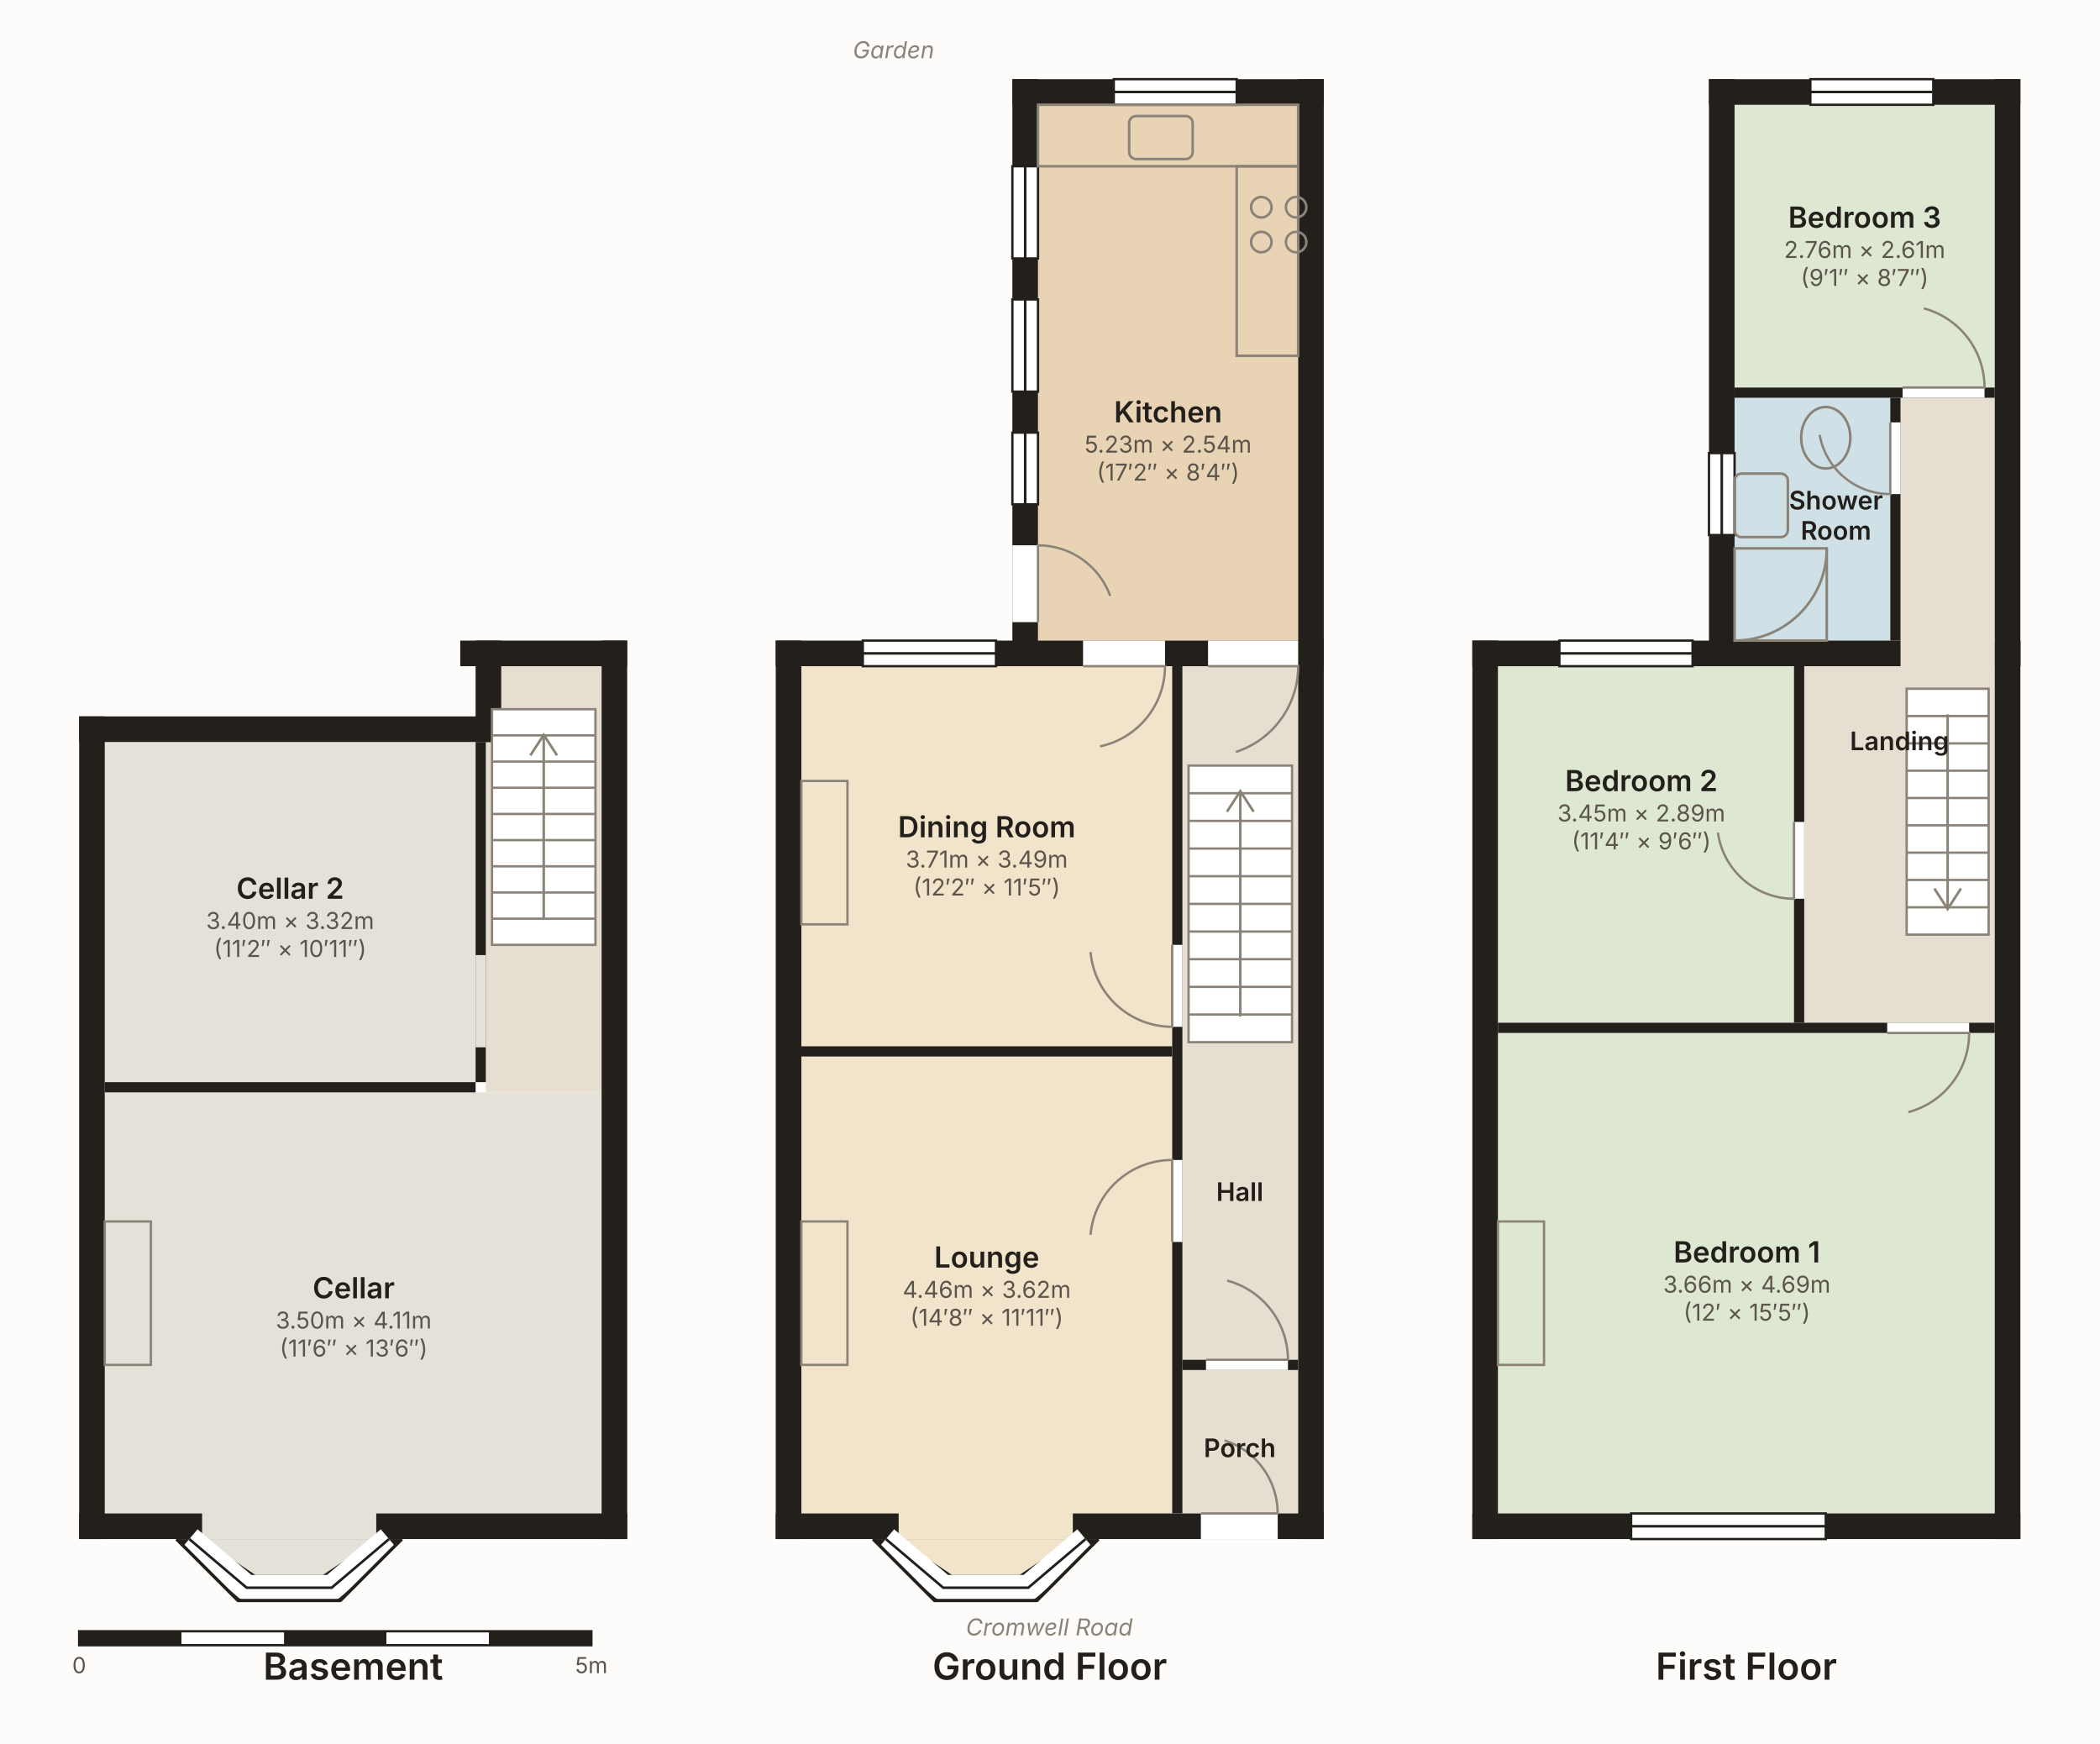
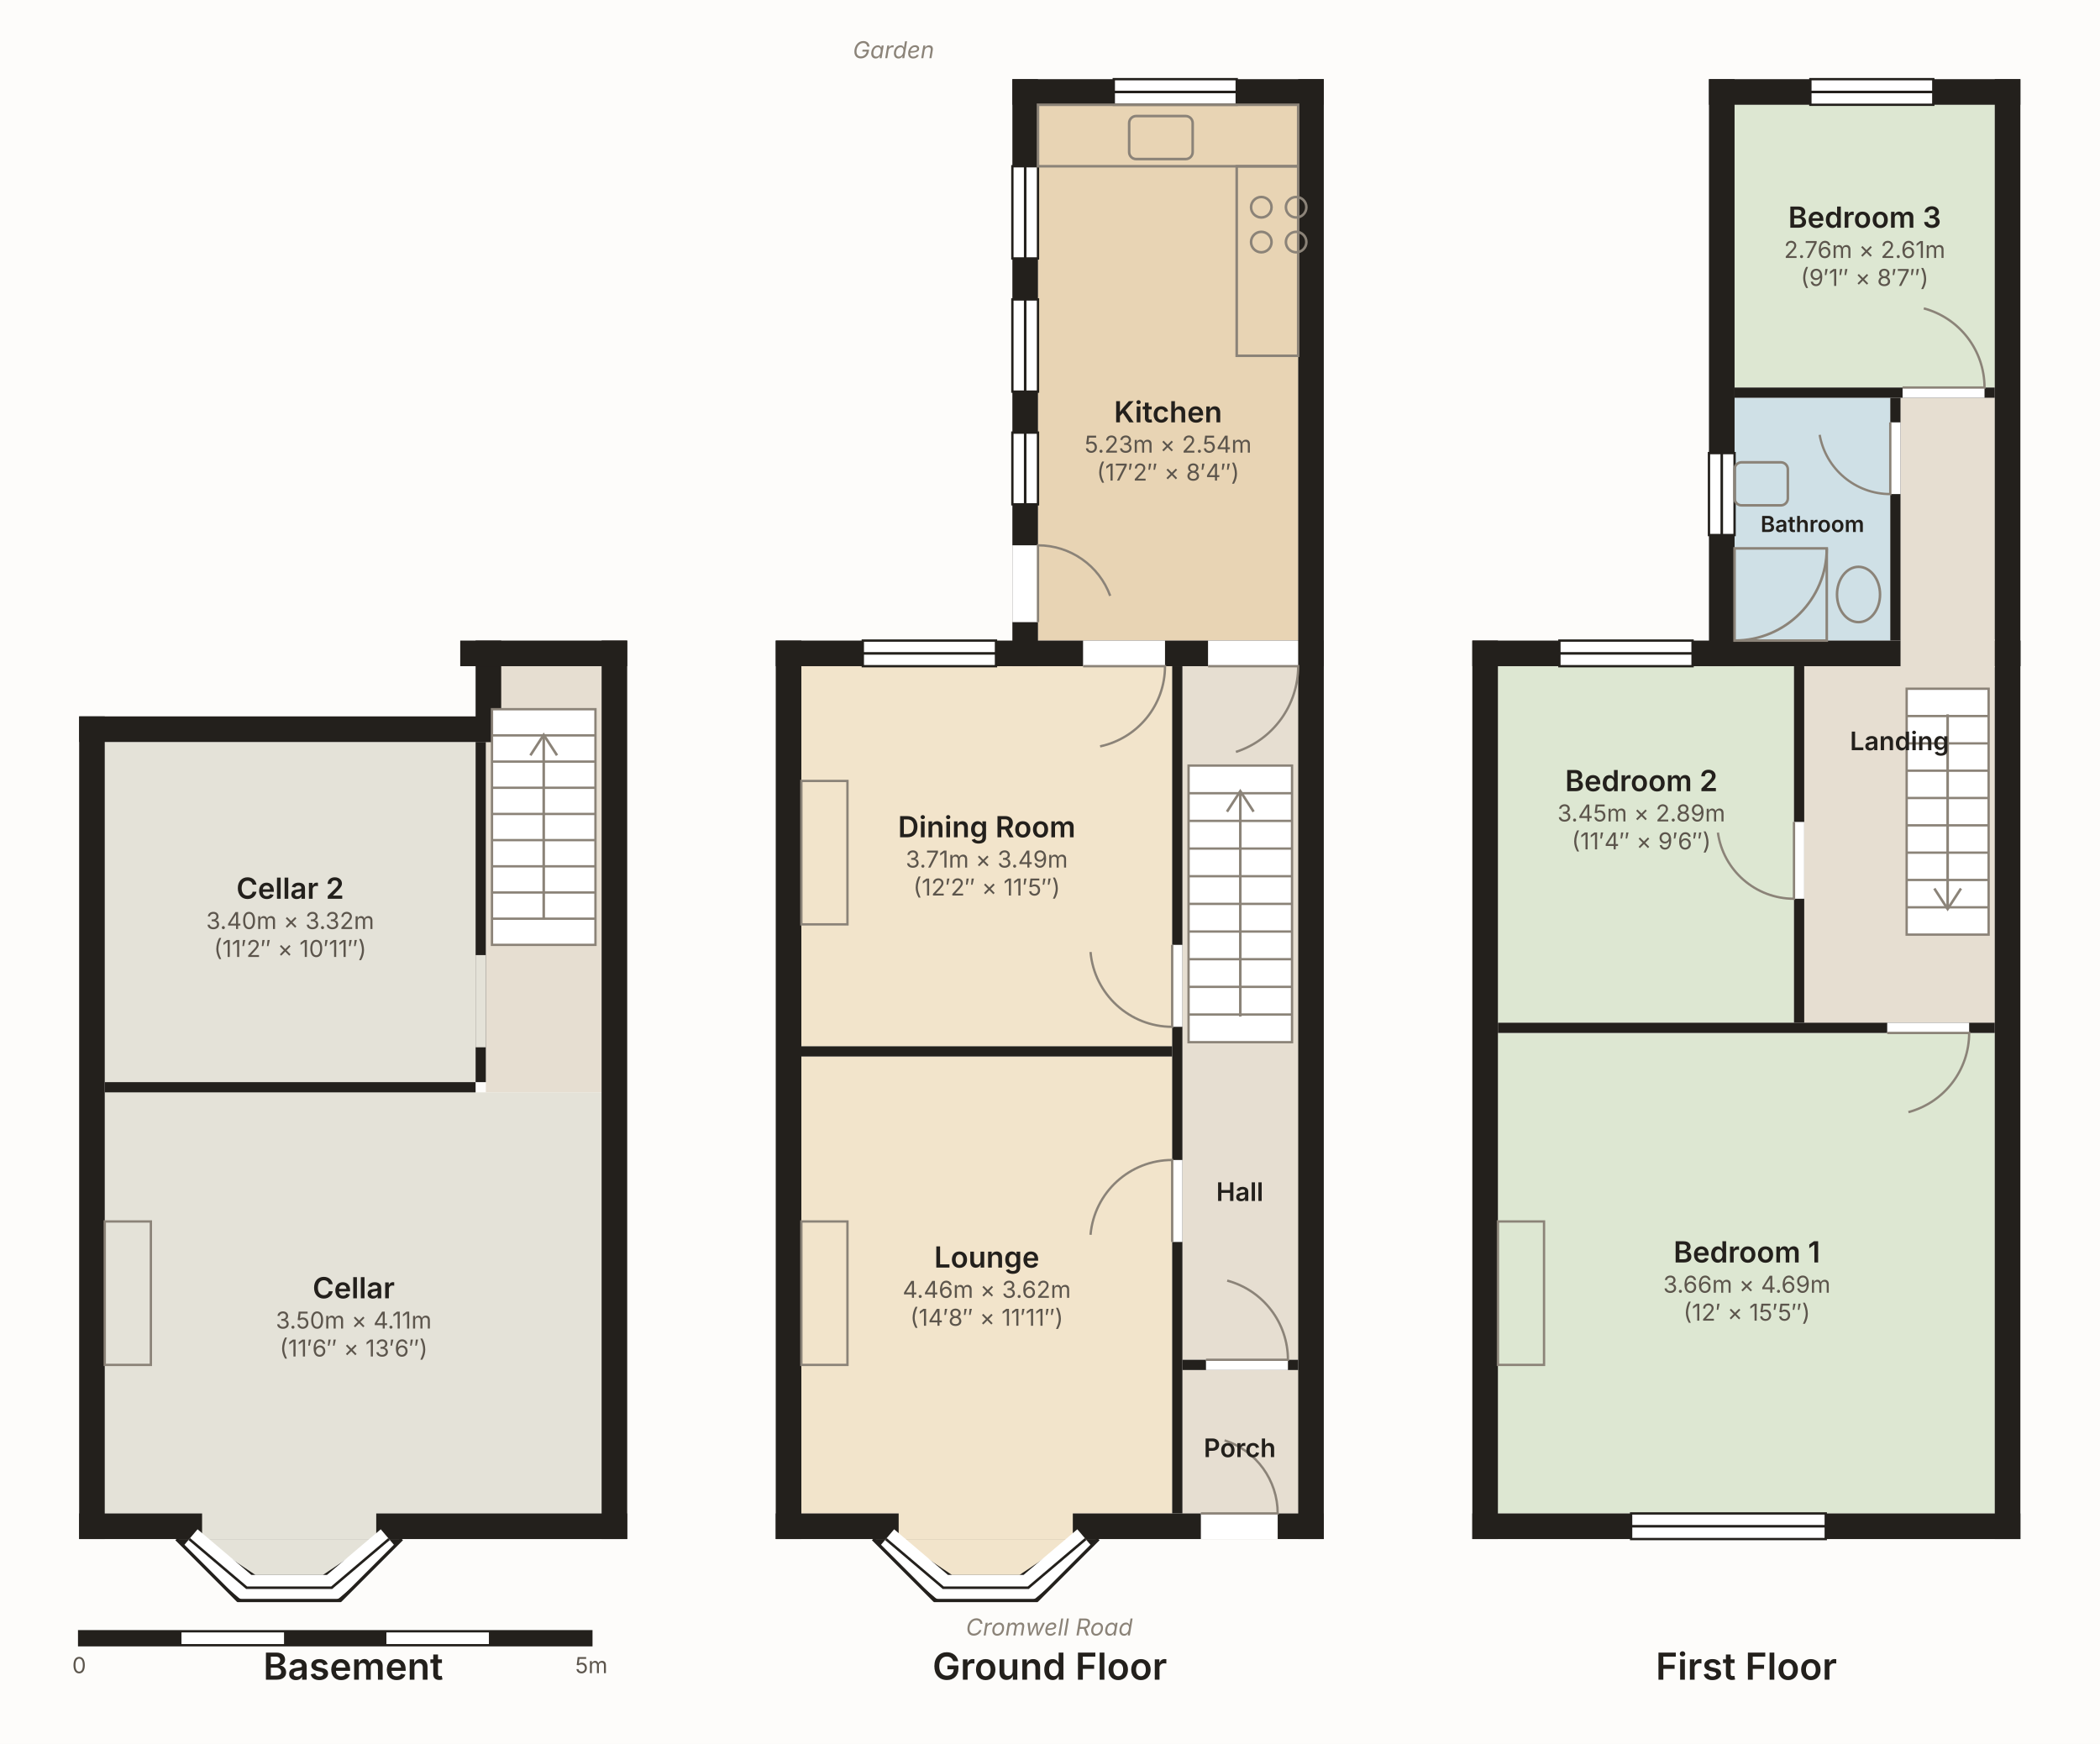
<svg xmlns="http://www.w3.org/2000/svg" viewBox="0 0 902 749" width="902" height="749" role="img" aria-labelledby="fp-title fp-desc" preserveAspectRatio="xMidYMid meet">
  <style>
  .w   { fill: #23201c; }
  .op  { fill: #ffffff; }
  .wl  { fill: none; stroke: #23201c; stroke-width: 1; }
  .gl  { fill: none; stroke: #23201c; stroke-width: 1.1; }
  .wl2 { fill: none; stroke: #23201c; stroke-width: 1.4; stroke-linejoin: round; }
  .bayglass { fill: none; stroke: #ffffff; stroke-width: 11; stroke-linejoin: round; }
  .dr  { fill: none; stroke: #8b8378; stroke-width: 1; }
  .fx  { fill: none; stroke: #8b8378; stroke-width: 1.1; }
  .st  { fill: #ffffff; stroke: #8b8378; stroke-width: 1; }
  .stl { stroke: #8b8378; stroke-width: 1; }
  .ar  { fill: none; stroke: #8b8378; stroke-width: 1.1; }
  .ch  { fill: none; stroke: #8b8378; stroke-width: 1; }
  .rec { fill: #f2e4cb; }
  .kit { fill: #e8d4b4; }
  .bed { fill: #dde7d2; }
  .cel { fill: #e4e2d8; }
  .sh  { fill: #cfe0e6; }
  .circ{ fill: #e6ded1; }
  .rn  { fill: #23201c; font-weight: 600; text-anchor: middle; }
  .rd  { fill: #5c554c; font-size: 10px; text-anchor: middle; }
  .ft  { fill: #23201c; font-size: 16px; font-weight: 600; text-anchor: middle; }
  .or  { fill: #8b8378; font-size: 10px; font-style: italic; text-anchor: middle; }
  .sb  { fill: #5c554c; font-size: 9.5px; text-anchor: middle; }
  text { font-family: "Inter", system-ui, -apple-system, "Segoe UI", Roboto, "Helvetica Neue", Arial, sans-serif; }
</style>
  <rect width="100%" height="100%" fill="#fdfcfa" />
  <g id="floor-basement">
    <rect class="cel" x="45.0" y="318.68" width="159.28" height="146.08" />
    <rect class="cel" x="45.0" y="469.16" width="213.4" height="180.84" />
    <rect class="circ" x="208.68" y="286.12" width="49.72" height="183.04" />
    <rect class="w" x="34.0" y="307.68" width="181.28" height="11.0" />
    <rect class="w" x="204.28" y="275.12" width="11.0" height="43.56" />
    <rect class="w" x="204.28" y="318.68" width="4.4" height="146.08" />
    <rect class="w" x="197.68" y="275.12" width="71.72" height="11.0" />
    <rect class="w" x="34.0" y="307.68" width="11.0" height="353.32" />
    <rect class="w" x="258.4" y="275.12" width="11.0" height="385.88" />
    <rect class="w" x="34.0" y="650.0" width="235.4" height="11.0" />
    <rect class="w" x="45.0" y="464.76" width="159.28" height="4.4" />
    <rect class="cel" x="204.28" y="410.2" width="4.4" height="39.6" />
    <rect class="cel" x="86.8" y="649.56" width="74.8" height="11.88" />
    <polygon class="w" points="75.8,661.0 102.2,687.4 146.2,687.4 172.6,661.0" />
    <polygon class="cel" points="86.8,661.0 109.68,676.4 138.72,676.4 161.6,661.0" />
    <polyline class="bayglass" points="81.3,661.0 105.94,681.9 142.46,681.9 167.1,661.0" />
    <polyline class="gl" points="81.3,661.0 105.94,681.9 142.46,681.9 167.1,661.0" />
    <polyline class="wl2" points="75.8,661.0 102.2,687.4 146.2,687.4 172.6,661.0" />
    <rect class="ch" x="45.0" y="524.6" width="19.8" height="61.6" />
    <rect class="st" x="211.32" y="304.6" width="44.44" height="101.2" />
    <line class="stl" x1="211.32" y1="315.84" x2="255.76" y2="315.84" />
    <line class="stl" x1="211.32" y1="327.09" x2="255.76" y2="327.09" />
    <line class="stl" x1="211.32" y1="338.33" x2="255.76" y2="338.33" />
    <line class="stl" x1="211.32" y1="349.58" x2="255.76" y2="349.58" />
    <line class="stl" x1="211.32" y1="360.82" x2="255.76" y2="360.82" />
    <line class="stl" x1="211.32" y1="372.07" x2="255.76" y2="372.07" />
    <line class="stl" x1="211.32" y1="383.31" x2="255.76" y2="383.31" />
    <line class="stl" x1="211.32" y1="394.56" x2="255.76" y2="394.56" />
    <line class="ar" x1="233.54" y1="394.8" x2="233.54" y2="315.6" />
    <path class="ar" d="M 227.82 324.4 L 233.54 315.6 L 239.26 324.4" />
    <text class="rn" x="124.64" y="386.0" font-size="12.5">Cellar 2</text>
    <text class="rd" x="124.64" y="399.0">3.40m × 3.32m</text>
    <text class="rd" x="124.64" y="411.0">(11′2″ × 10′11″)</text>
    <text class="rn" x="151.92" y="557.6" font-size="12.5">Cellar</text>
    <text class="rd" x="151.92" y="570.6">3.50m × 4.11m</text>
    <text class="rd" x="151.92" y="582.6">(11′6″ × 13′6″)</text>
    <text class="ft" x="151.7" y="721.4">Basement</text>
  </g>
  <g id="floor-ground">
    <rect class="kit" x="445.84" y="45.0" width="111.76" height="230.12" />
    <rect class="rec" x="344.2" y="286.12" width="159.28" height="163.24" />
    <rect class="rec" x="344.2" y="453.76" width="159.28" height="196.24" />
    <rect class="circ" x="507.88" y="286.12" width="49.72" height="297.88" />
    <rect class="circ" x="507.88" y="588.4" width="49.72" height="61.6" />
    <rect class="w" x="434.84" y="34.0" width="133.76" height="11.0" />
    <rect class="w" x="434.84" y="34.0" width="11.0" height="252.12" />
    <rect class="w" x="557.6" y="34.0" width="11.0" height="252.12" />
    <rect class="w" x="333.2" y="275.12" width="235.4" height="11.0" />
    <rect class="w" x="333.2" y="275.12" width="11.0" height="385.88" />
    <rect class="w" x="557.6" y="275.12" width="11.0" height="385.88" />
    <rect class="w" x="333.2" y="650.0" width="235.4" height="11.0" />
    <rect class="w" x="503.48" y="286.12" width="4.4" height="363.88" />
    <rect class="w" x="344.2" y="449.36" width="159.28" height="4.4" />
    <rect class="w" x="507.88" y="584.0" width="49.72" height="4.4" />
    <rect class="op" x="370.6" y="275.12" width="57.2" height="11.0" />
    <line class="gl" x1="370.6" y1="280.62" x2="427.8" y2="280.62" />
    <rect class="wl" x="370.6" y="275.12" width="57.2" height="11.0" />
    <rect class="op" x="478.4" y="34.0" width="52.8" height="11.0" />
    <line class="gl" x1="478.4" y1="39.5" x2="531.2" y2="39.5" />
    <rect class="wl" x="478.4" y="34.0" width="52.8" height="11.0" />
    <rect class="op" x="434.84" y="71.4" width="11.0" height="39.6" />
    <line class="gl" x1="440.34" y1="71.4" x2="440.34" y2="111.0" />
    <rect class="wl" x="434.84" y="71.4" width="11.0" height="39.6" />
    <rect class="op" x="434.84" y="128.6" width="11.0" height="39.6" />
    <line class="gl" x1="440.34" y1="128.6" x2="440.34" y2="168.2" />
    <rect class="wl" x="434.84" y="128.6" width="11.0" height="39.6" />
    <rect class="op" x="434.84" y="185.8" width="11.0" height="30.8" />
    <line class="gl" x1="440.34" y1="185.8" x2="440.34" y2="216.6" />
    <rect class="wl" x="434.84" y="185.8" width="11.0" height="30.8" />
    <rect class="rec" x="386.0" y="649.56" width="74.8" height="11.88" />
    <polygon class="w" points="375.0,661.0 401.4,687.4 445.4,687.4 471.8,661.0" />
    <polygon class="rec" points="386.0,661.0 408.88,676.4 437.92,676.4 460.8,661.0" />
    <polyline class="bayglass" points="380.5,661.0 405.14,681.9 441.66,681.9 466.3,661.0" />
    <polyline class="gl" points="380.5,661.0 405.14,681.9 441.66,681.9 466.3,661.0" />
    <polyline class="wl2" points="375.0,661.0 401.4,687.4 445.4,687.4 471.8,661.0" />
    <rect class="op" x="434.84" y="234.2" width="11.0" height="33.0" />
    <path class="dr" d="M 445.84 267.2 L 445.84 234.2 A 33.0 33.0 0 0 1 476.85 255.91" />
    <rect class="op" x="465.2" y="275.12" width="35.2" height="11.0" />
    <path class="dr" d="M 465.2 286.12 L 500.4 286.12 A 35.2 35.2 0 0 1 472.52 320.55" />
    <rect class="op" x="518.88" y="275.12" width="38.72" height="11.0" />
    <path class="dr" d="M 518.88 286.12 L 557.6 286.12 A 38.72 38.72 0 0 1 530.85 322.94" />
    <rect class="op" x="503.48" y="405.8" width="4.4" height="35.2" />
    <path class="dr" d="M 503.48 405.8 L 503.48 441.0 A 35.2 35.2 0 0 1 468.41 408.87" />
    <rect class="op" x="503.48" y="498.2" width="4.4" height="35.2" />
    <path class="dr" d="M 503.48 533.4 L 503.48 498.2 A 35.2 35.2 0 0 0 468.41 530.33" />
    <rect class="op" x="518.0" y="584.0" width="35.2" height="4.4" />
    <path class="dr" d="M 518.0 584.0 L 553.2 584.0 A 35.2 35.2 0 0 0 527.11 550.0" />
    <rect class="op" x="515.8" y="650.0" width="33.0" height="11.0" />
    <path class="dr" d="M 515.8 650.0 L 548.8 650.0 A 33.0 33.0 0 0 0 526.0 618.62" />
    <rect class="fx" x="445.84" y="45.0" width="111.76" height="26.4" />
    <rect class="fx" x="531.2" y="71.4" width="26.4" height="81.4" />
    <rect class="fx" x="485.0" y="49.84" width="27.28" height="18.48" rx="3" />
    <circle class="fx" cx="541.76" cy="89.0" r="4.4" />
    <circle class="fx" cx="541.76" cy="103.96" r="4.4" />
    <circle class="fx" cx="556.72" cy="89.0" r="4.4" />
    <circle class="fx" cx="556.72" cy="103.96" r="4.4" />
    <rect class="st" x="510.52" y="328.8" width="44.44" height="118.8" />
    <line class="stl" x1="510.52" y1="340.68" x2="554.96" y2="340.68" />
    <line class="stl" x1="510.52" y1="352.56" x2="554.96" y2="352.56" />
    <line class="stl" x1="510.52" y1="364.44" x2="554.96" y2="364.44" />
    <line class="stl" x1="510.52" y1="376.32" x2="554.96" y2="376.32" />
    <line class="stl" x1="510.52" y1="388.2" x2="554.96" y2="388.2" />
    <line class="stl" x1="510.52" y1="400.08" x2="554.96" y2="400.08" />
    <line class="stl" x1="510.52" y1="411.96" x2="554.96" y2="411.96" />
    <line class="stl" x1="510.52" y1="423.84" x2="554.96" y2="423.84" />
    <line class="stl" x1="510.52" y1="435.72" x2="554.96" y2="435.72" />
    <line class="ar" x1="532.74" y1="436.6" x2="532.74" y2="339.8" />
    <path class="ar" d="M 527.02 348.6 L 532.74 339.8 L 538.46 348.6" />
    <text class="rn" x="501.72" y="181.4" font-size="12.5">Kitchen</text>
    <text class="rd" x="501.72" y="194.4">5.23m × 2.54m</text>
    <text class="rd" x="501.72" y="206.4">(17′2″ × 8′4″)</text>
    <text class="rn" x="423.84" y="359.6" font-size="12.5">Dining Room</text>
    <text class="rd" x="423.84" y="372.6">3.71m × 3.49m</text>
    <text class="rd" x="423.84" y="384.6">(12′2″ × 11′5″)</text>
    <text class="rn" x="423.84" y="544.4" font-size="12.5">Lounge</text>
    <text class="rd" x="423.84" y="557.4">4.46m × 3.62m</text>
    <text class="rd" x="423.84" y="569.4">(14′8″ × 11′11″)</text>
    <text class="rn" x="532.52" y="515.8" font-size="11.0">Hall</text>
    <text class="rn" x="532.52" y="625.8" font-size="11.0">Porch</text>
    <rect class="ch" x="344.2" y="335.4" width="19.8" height="61.6" />
    <rect class="ch" x="344.2" y="524.6" width="19.8" height="61.6" />
    <text class="or" x="383.8" y="25.0">Garden</text>
    <text class="or" x="450.68" y="702.4">Cromwell Road</text>
    <text class="ft" x="450.9" y="721.4">Ground Floor</text>
  </g>
  <g id="floor-first">
    <rect class="bed" x="745.04" y="45.0" width="111.76" height="121.44" />
    <rect class="sh" x="745.04" y="170.84" width="66.88" height="104.28" />
    <rect class="circ" x="816.32" y="170.84" width="40.48" height="104.28" />
    <rect class="circ" x="774.96" y="286.12" width="81.84" height="153.12" />
    <rect class="circ" x="816.32" y="275.12" width="40.48" height="11.0" />
    <rect class="bed" x="643.4" y="286.12" width="127.16" height="153.12" />
    <rect class="bed" x="643.4" y="443.64" width="213.4" height="206.36" />
    <rect class="w" x="734.04" y="34.0" width="133.76" height="11.0" />
    <rect class="w" x="734.04" y="34.0" width="11.0" height="252.12" />
    <rect class="w" x="856.8" y="34.0" width="11.0" height="252.12" />
    <rect class="w" x="632.4" y="275.12" width="235.4" height="11.0" />
    <rect class="w" x="632.4" y="275.12" width="11.0" height="385.88" />
    <rect class="w" x="856.8" y="275.12" width="11.0" height="385.88" />
    <rect class="w" x="632.4" y="650.0" width="235.4" height="11.0" />
    <rect class="circ" x="816.32" y="274.68" width="40.48" height="11.88" />
    <rect class="w" x="745.04" y="166.44" width="111.76" height="4.4" />
    <rect class="w" x="811.92" y="170.84" width="4.4" height="104.28" />
    <rect class="w" x="770.56" y="286.12" width="4.4" height="153.12" />
    <rect class="w" x="643.4" y="439.24" width="213.4" height="4.4" />
    <rect class="op" x="777.6" y="34.0" width="52.8" height="11.0" />
    <line class="gl" x1="777.6" y1="39.5" x2="830.4" y2="39.5" />
    <rect class="wl" x="777.6" y="34.0" width="52.8" height="11.0" />
    <rect class="op" x="734.04" y="194.6" width="11.0" height="35.2" />
    <line class="gl" x1="739.54" y1="194.6" x2="739.54" y2="229.8" />
    <rect class="wl" x="734.04" y="194.6" width="11.0" height="35.2" />
    <rect class="op" x="669.8" y="275.12" width="57.2" height="11.0" />
    <line class="gl" x1="669.8" y1="280.62" x2="727.0" y2="280.62" />
    <rect class="wl" x="669.8" y="275.12" width="57.2" height="11.0" />
    <rect class="op" x="700.6" y="650.0" width="83.6" height="11.0" />
    <line class="gl" x1="700.6" y1="655.5" x2="784.2" y2="655.5" />
    <rect class="wl" x="700.6" y="650.0" width="83.6" height="11.0" />
    <rect class="op" x="817.2" y="166.44" width="35.2" height="4.4" />
    <path class="dr" d="M 817.2 166.44 L 852.4 166.44 A 35.2 35.2 0 0 0 826.31 132.44" />
    <rect class="op" x="811.92" y="181.4" width="4.4" height="30.8" />
    <path class="dr" d="M 811.92 181.4 L 811.92 212.2 A 30.8 30.8 0 0 1 781.59 186.75" />
    <rect class="op" x="770.56" y="353.0" width="4.4" height="33.0" />
    <path class="dr" d="M 770.56 353.0 L 770.56 386.0 A 33.0 33.0 0 0 1 737.88 357.59" />
    <rect class="op" x="810.6" y="439.24" width="35.2" height="4.4" />
    <path class="dr" d="M 810.6 443.64 L 845.8 443.64 A 35.2 35.2 0 0 1 819.71 477.64" />
-     <ellipse class="fx" cx="784.2" cy="188.0" rx="10.56" ry="13.2" />
-     <rect class="fx" x="745.04" y="203.4" width="22.88" height="27.28" rx="3" />
+     <rect class="fx" x="745.04" y="198.56" width="22.88" height="18.48" rx="3" />
    <rect class="fx" x="745.04" y="235.52" width="39.6" height="39.6" />
    <path class="fx" d="M 784.64 235.52 A 39.6 39.6 0 0 1 745.04 275.12" />
+     <ellipse class="fx" cx="798.28" cy="255.32" rx="9.24" ry="11.88" />
    <rect class="st" x="818.96" y="295.8" width="35.2" height="105.6" />
    <line class="stl" x1="818.96" y1="307.53" x2="854.16" y2="307.53" />
    <line class="stl" x1="818.96" y1="319.27" x2="854.16" y2="319.27" />
    <line class="stl" x1="818.96" y1="331.0" x2="854.16" y2="331.0" />
    <line class="stl" x1="818.96" y1="342.73" x2="854.16" y2="342.73" />
    <line class="stl" x1="818.96" y1="354.47" x2="854.16" y2="354.47" />
    <line class="stl" x1="818.96" y1="366.2" x2="854.16" y2="366.2" />
    <line class="stl" x1="818.96" y1="377.93" x2="854.16" y2="377.93" />
    <line class="stl" x1="818.96" y1="389.67" x2="854.16" y2="389.67" />
    <line class="ar" x1="836.56" y1="306.8" x2="836.56" y2="390.4" />
    <path class="ar" d="M 830.84 381.6 L 836.56 390.4 L 842.28 381.6" />
    <text class="rn" x="800.92" y="97.8" font-size="12.5">Bedroom 3</text>
    <text class="rd" x="800.92" y="110.8">2.76m × 2.61m</text>
    <text class="rd" x="800.92" y="122.8">(9′1″ × 8′7″)</text>
-     <text class="rn" x="788.6" y="218.8" font-size="11">Shower</text>
-     <text class="rn" x="788.6" y="231.8" font-size="11">Room</text>
+     <text class="rn" x="778.48" y="228.48" font-size="9.5">Bathroom</text>
    <text class="rn" x="815.88" y="322.2" font-size="11.0">Landing</text>
    <text class="rn" x="705.0" y="339.8" font-size="12.5">Bedroom 2</text>
    <text class="rd" x="705.0" y="352.8">3.45m × 2.89m</text>
    <text class="rd" x="705.0" y="364.8">(11′4″ × 9′6″)</text>
    <text class="rn" x="750.32" y="542.2" font-size="12.5">Bedroom 1</text>
    <text class="rd" x="750.32" y="555.2">3.66m × 4.69m</text>
    <text class="rd" x="750.32" y="567.2">(12′ × 15′5″)</text>
    <rect class="ch" x="643.4" y="524.6" width="19.8" height="61.6" />
    <text class="ft" x="750.1" y="721.4">First Floor</text>
  </g>
  <g id="scalebar">
    <rect class="w" x="34.0" y="700.6" width="44.0" height="6" />
    <rect class="op" x="78.0" y="700.6" width="44.0" height="6" />
    <rect class="w" x="122.0" y="700.6" width="44.0" height="6" />
    <rect class="op" x="166.0" y="700.6" width="44.0" height="6" />
    <rect class="w" x="210.0" y="700.6" width="44.0" height="6" />
    <rect class="wl" x="34.0" y="700.6" width="220.0" height="6" />
    <text class="sb" x="34.0" y="718.6">0</text>
    <text class="sb" x="254.0" y="718.6">5m</text>
  </g>
</svg>
